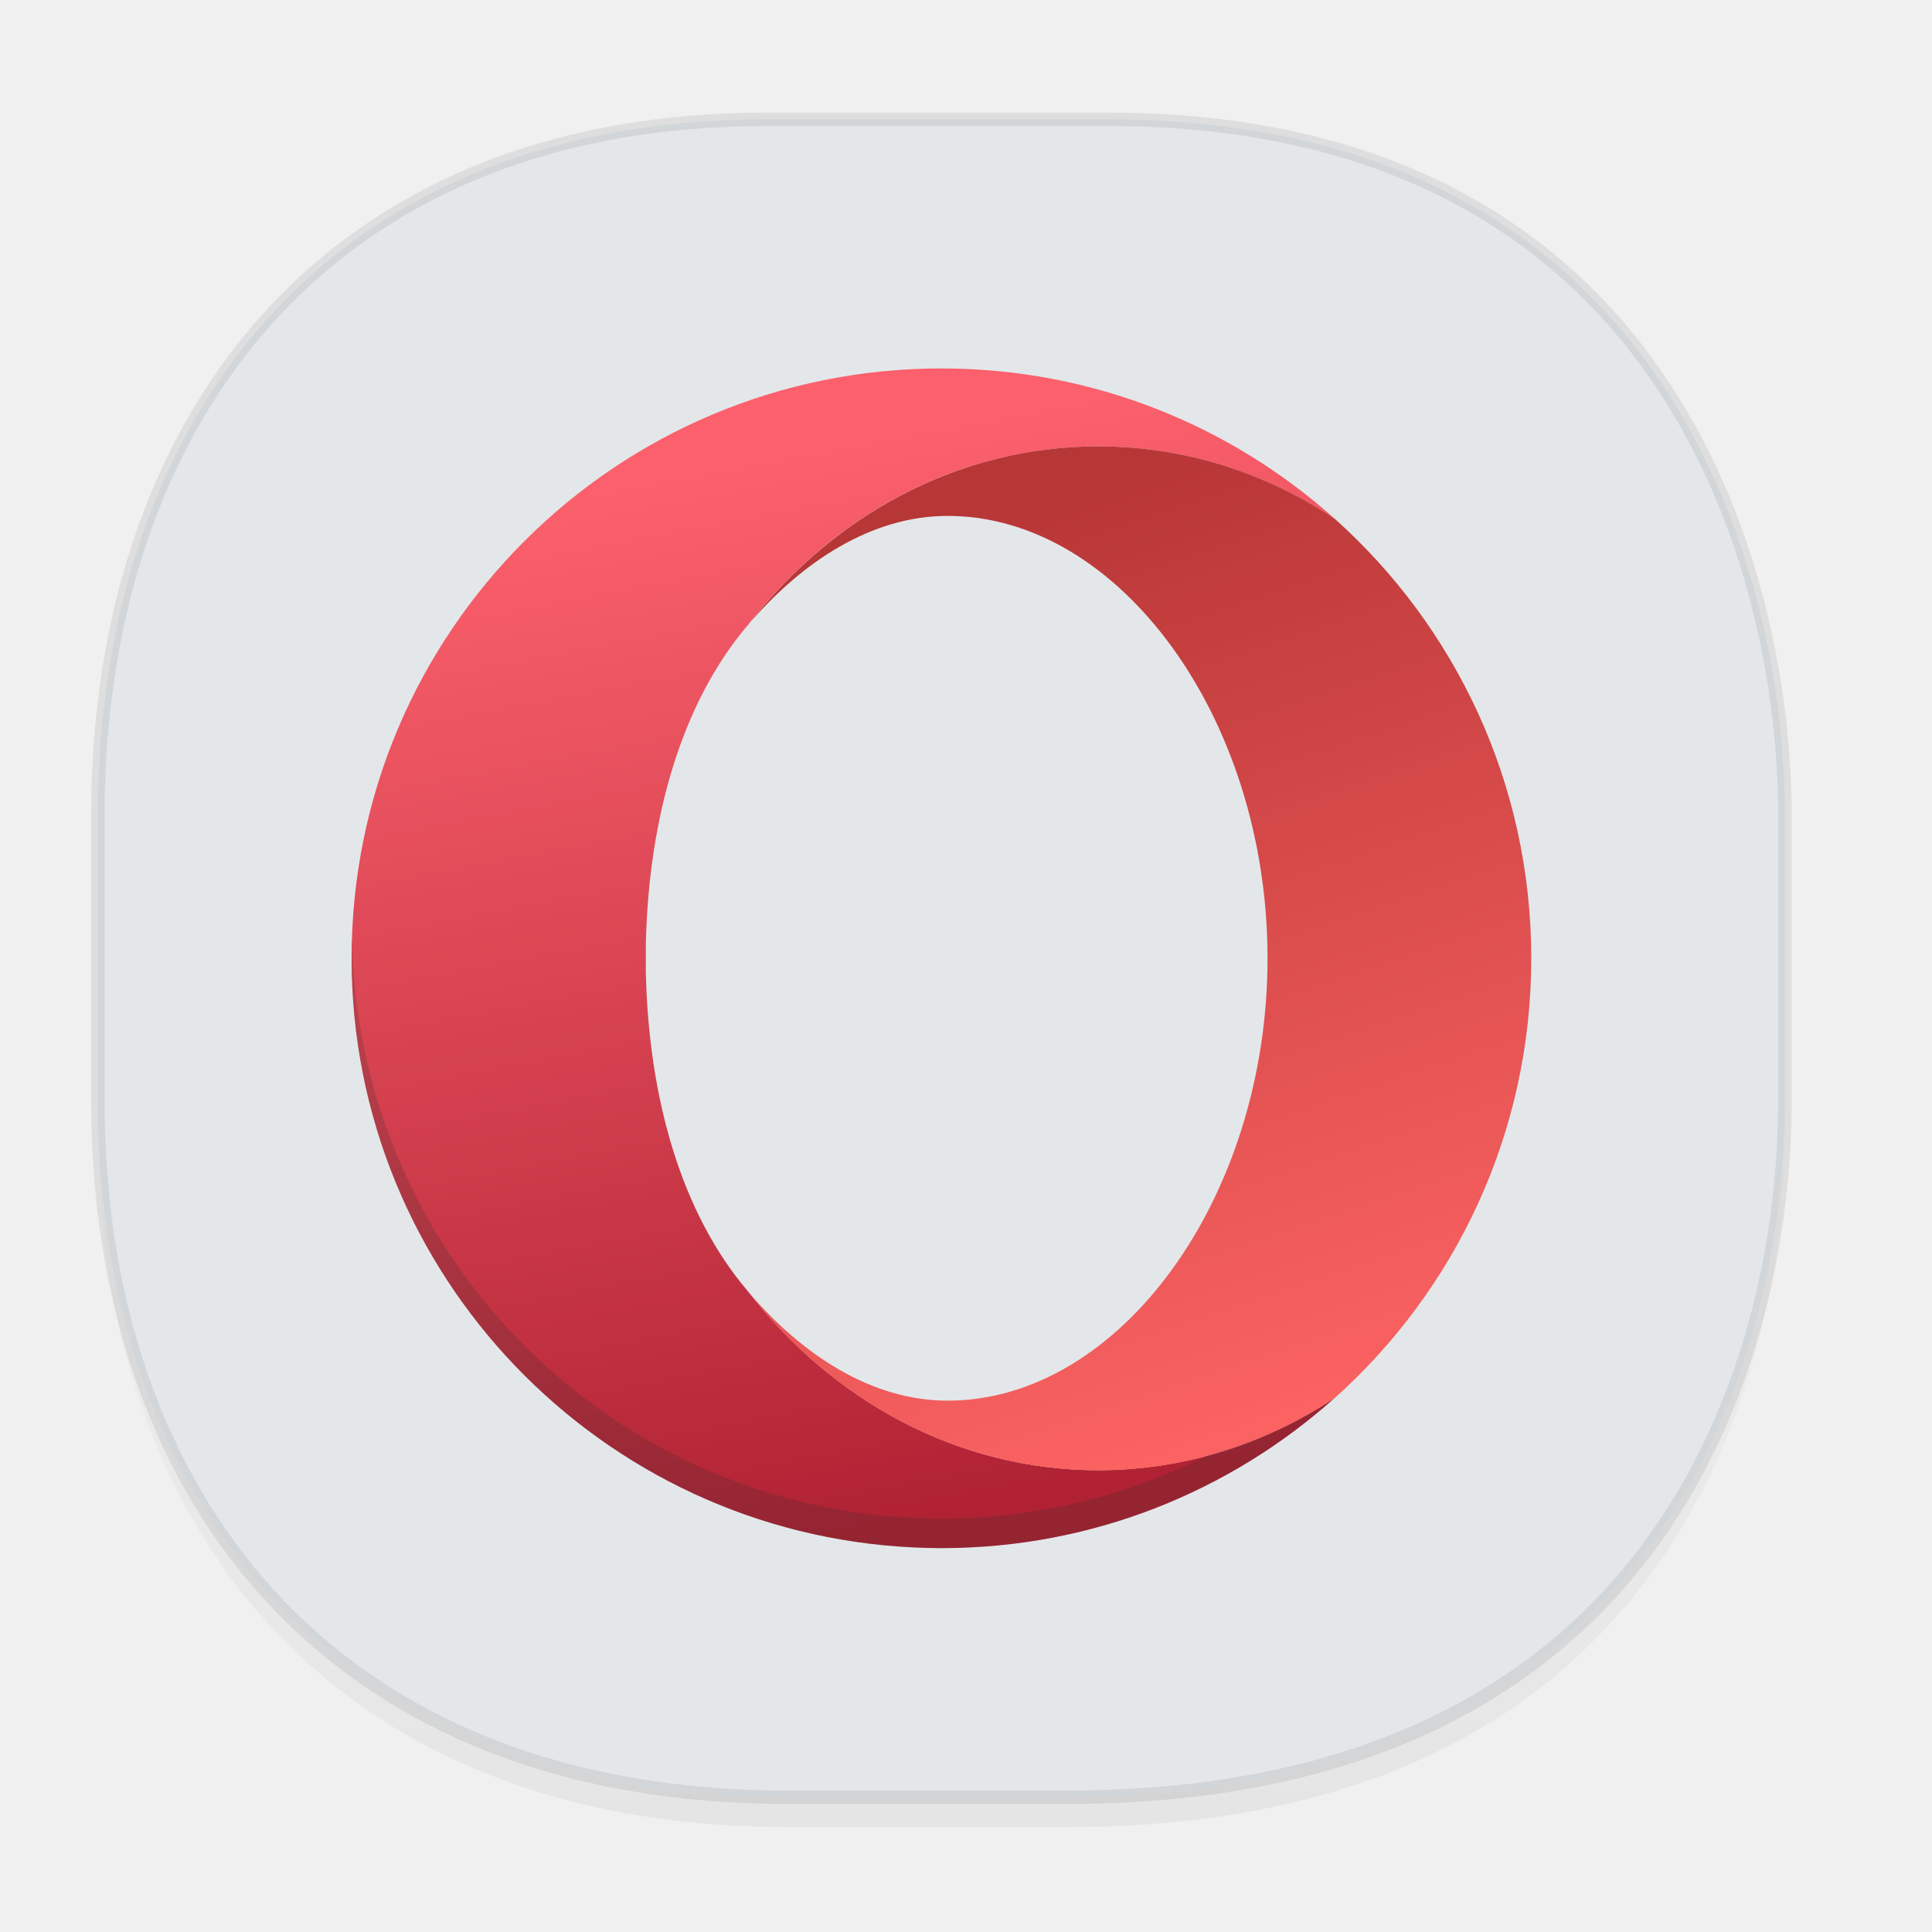
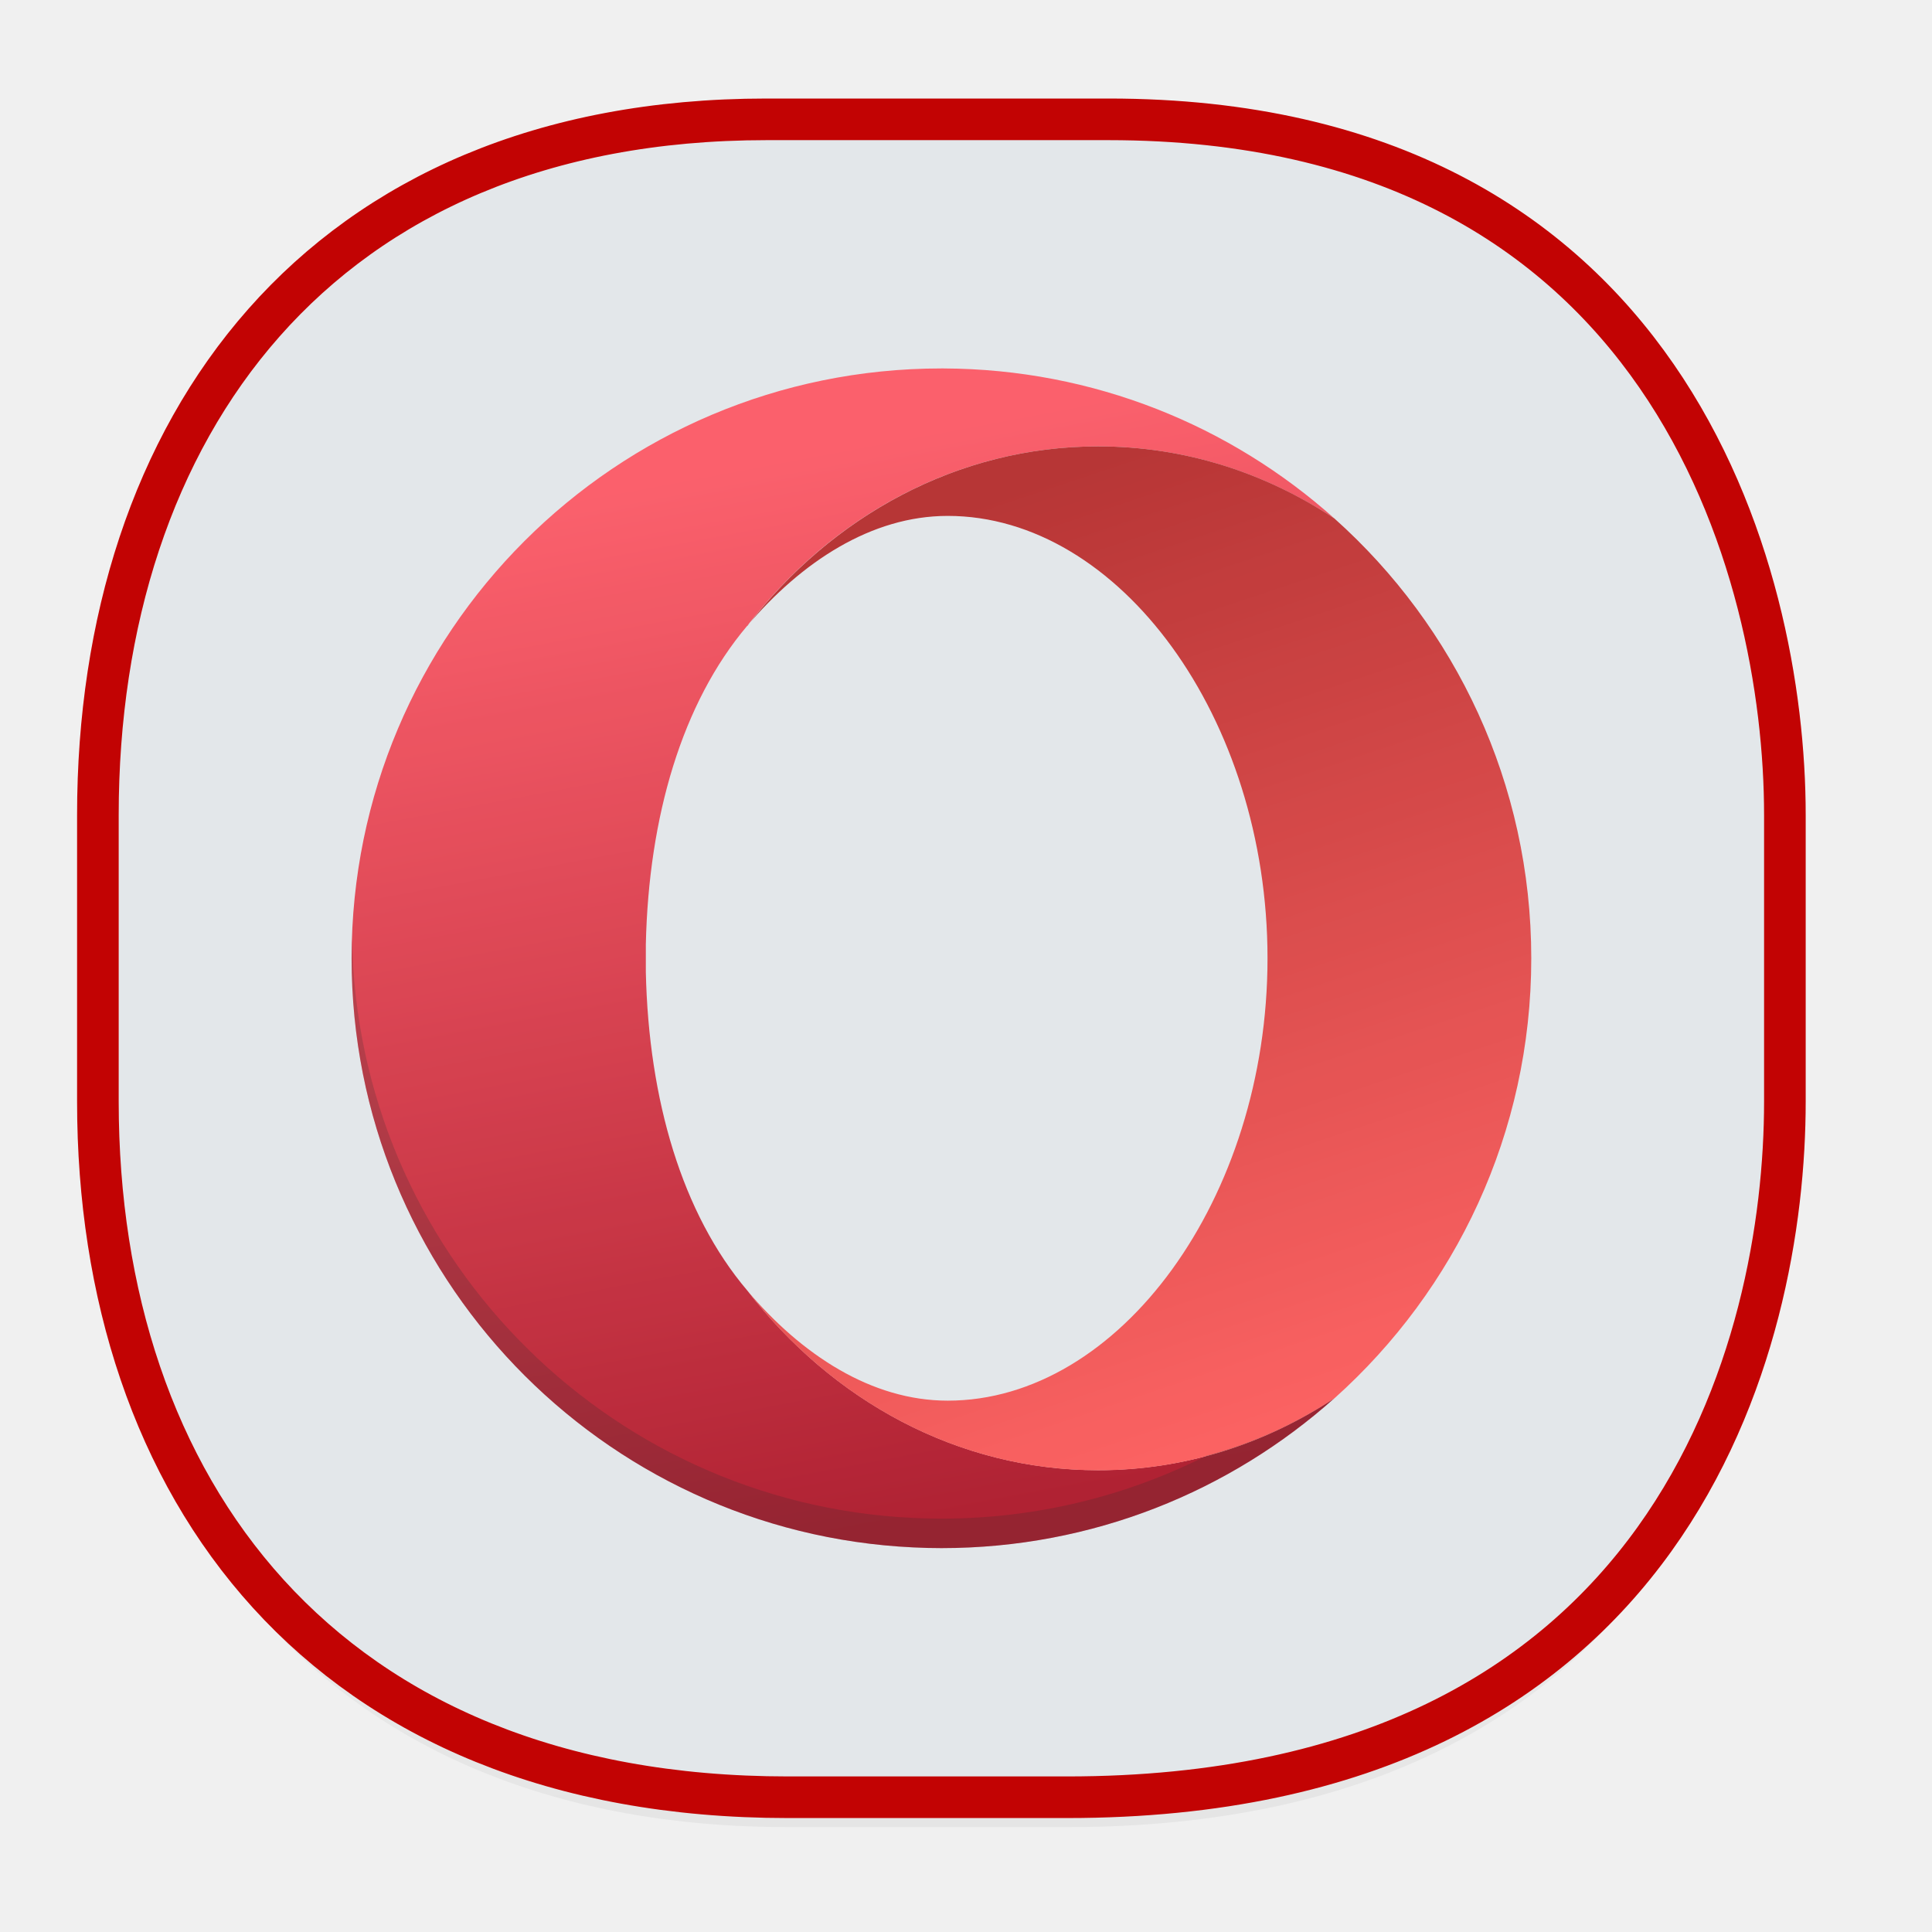
<svg xmlns="http://www.w3.org/2000/svg" xmlns:xlink="http://www.w3.org/1999/xlink" width="48" height="48" version="1.1" id="svg38">
  <defs id="defs22">
    <linearGradient id="linearGradient4488">
      <stop id="stop4490" style="stop-color:#000000;stop-opacity:0.047" offset="0" />
      <stop id="stop4492" style="stop-color:#000000;stop-opacity:0" offset="1" />
    </linearGradient>
    <linearGradient id="linearGradient4154">
      <stop offset="0" style="stop-color:#000000;stop-opacity:1" id="stop2" />
      <stop offset="1" style="stop-color:#000000;stop-opacity:0" id="stop4" />
    </linearGradient>
    <linearGradient id="linearGradient4192">
      <stop style="stop-color:#272b2d;stop-opacity:1" offset="0" id="stop7" />
      <stop style="stop-color:#33393e;stop-opacity:1" offset="1" id="stop9" />
    </linearGradient>
    <linearGradient id="linearGradient4140">
      <stop style="stop-color:#279646;stop-opacity:1" offset="0" id="stop12" />
      <stop style="stop-color:#76ff68;stop-opacity:1" offset="1" id="stop14" />
    </linearGradient>
    <linearGradient xlink:href="#linearGradient4140" id="linearGradient4146" x1="24.705" y1="43.939" x2="25.061" y2="4.405" gradientUnits="userSpaceOnUse" gradientTransform="translate(-51.05085)" />
    <linearGradient xlink:href="#linearGradient4192" id="linearGradient4166" x1="31" y1="34" x2="31" y2="24" gradientUnits="userSpaceOnUse" />
    <linearGradient xlink:href="#linearGradient4192" id="linearGradient4168" x1="18" y1="34" x2="18" y2="24" gradientUnits="userSpaceOnUse" />
    <linearGradient xlink:href="#linearGradient4154" id="linearGradient4182" x1="13" y1="24" x2="30" y2="41" gradientUnits="userSpaceOnUse" />
    <linearGradient xlink:href="#linearGradient4154" id="linearGradient4190" x1="29" y1="26" x2="36" y2="33" gradientUnits="userSpaceOnUse" />
    <style id="style4511">.cls-1{fill:#8e8e8e;}.cls-2{fill:none;stroke:#8e8e8e;stroke-linecap:square;stroke-miterlimit:10;}</style>
    <linearGradient gradientUnits="userSpaceOnUse" x2="13" y2="4" x1="43" y1="40" id="a">
      <stop id="stop2-36753" stop-color="#f27935" />
      <stop id="stop4-562" stop-color="#f2784b" offset="1" />
    </linearGradient>
    <linearGradient gradientUnits="userSpaceOnUse" x2="38" y2="41" x1="24.13" y1="27.13" id="b">
      <stop id="stop7-912" stop-color="#292c2f" />
      <stop id="stop9-70" stop-opacity="0" offset="1" />
    </linearGradient>
    <linearGradient id="a-36753" y1="527.8" y2="504.8" gradientUnits="userSpaceOnUse" x2="0" gradientTransform="translate(-384.57 504.56)">
      <stop stop-color="#ffffff" id="stop2-56" />
      <stop offset="1" stop-color="#ffffff" stop-opacity="0" id="stop4-29" />
    </linearGradient>
    <linearGradient id="b-1" y1="4" x1="8" y2="18" gradientUnits="userSpaceOnUse" x2="22" gradientTransform="translate(-3.050848,1008.631)">
      <stop stop-color="#292c2f" id="stop7-27" />
      <stop offset="1" stop-opacity="0" id="stop9-0" />
    </linearGradient>
    <linearGradient id="c" y1="520.8" y2="503.8" gradientUnits="userSpaceOnUse" x2="0" gradientTransform="translate(-384.57 504.56)">
      <stop stop-color="#197cf1" id="stop12-936" />
      <stop offset="1" stop-color="#20bcfa" id="stop14-06" />
    </linearGradient>
    <linearGradient id="d" y1="1050.34" y2="1038.36" gradientUnits="userSpaceOnUse" x2="0" gradientTransform="matrix(-2.83522 0 0 2.83875 47.655-1933.28)">
      <stop stop-color="#c61423" id="stop17" />
      <stop offset="1" stop-color="#dc2b41" id="stop19" />
    </linearGradient>
    <linearGradient id="e" y1="543.8" y2="503.8" gradientUnits="userSpaceOnUse" x2="0" gradientTransform="matrix(1.125 0 0 1-435.64 504.56)">
      <stop stop-color="#1d1e1e" id="stop22" />
      <stop offset="1" stop-color="#44484c" id="stop24" />
    </linearGradient>
    <linearGradient gradientTransform="translate(8,-1)" x2="28.614" gradientUnits="userSpaceOnUse" y2="24.614" x1="8" y1="4" id="b-3">
      <stop id="stop7-6" stop-color="#292c2f" />
      <stop id="stop9-7" stop-opacity="0" offset="1" />
    </linearGradient>
    <linearGradient id="d-5" y1="1050.34" y2="1038.36" gradientUnits="userSpaceOnUse" x2="0" gradientTransform="matrix(-2.83522,0,0,2.83875,-0.430476,-1931.599)">
      <stop stop-color="#c61423" id="stop17-3" />
      <stop offset="1" stop-color="#dc2b41" id="stop19-5" />
    </linearGradient>
    <linearGradient id="d-2" y1="1050.34" y2="1038.36" gradientUnits="userSpaceOnUse" x2="0" gradientTransform="matrix(-1.087984,0,0,1.089339,-14.25708,-100.3922)">
      <stop stop-color="#c61423" id="stop17-9" />
      <stop offset="1" stop-color="#dc2b41" id="stop19-1" />
    </linearGradient>
    <linearGradient id="c-29" y1="523.8" x1="403.57" y2="536.8" x2="416.57" gradientUnits="userSpaceOnUse" gradientTransform="translate(-335.6547,-499.8)">
      <stop stop-color="#292c2f" id="stop2-1" />
      <stop offset="1" stop-opacity="0" id="stop4-2" />
    </linearGradient>
    <linearGradient xlink:href="#b-2" id="linearGradient4189" x1="14.369" y1="22.522" x2="26.522" y2="22.522" gradientUnits="userSpaceOnUse" />
    <linearGradient x1="428.816" gradientTransform="translate(-384.57,-499.8)" gradientUnits="userSpaceOnUse" x2="388.865" y2="499.679" y1="547.634" id="a-8">
      <stop stop-color="#2a2c2f" id="stop8" />
      <stop stop-color="#536161" offset="1" id="stop10" />
    </linearGradient>
    <linearGradient x1="36" gradientUnits="userSpaceOnUse" x2="14" y2="12" y1="44" id="b-2">
      <stop style="stop-color:#bfc9c9;stop-opacity:1" stop-color="#536161" id="stop13" />
      <stop style="stop-color:#fbfbfb;stop-opacity:1" stop-color="#f4f5f5" offset="1" id="stop15" />
    </linearGradient>
    <linearGradient xlink:href="#a-8" id="linearGradient4424" x1="25" y1="44" x2="25" y2="4" gradientUnits="userSpaceOnUse" gradientTransform="translate(48.91525)" />
    <linearGradient xlink:href="#b-2" id="linearGradient4428" gradientUnits="userSpaceOnUse" x1="31.586" y1="36.345" x2="1.203" y2="6.723" />
    <style id="style4511-26">.cls-1{fill:#8e8e8e;}.cls-2{fill:none;stroke:#8e8e8e;stroke-linecap:square;stroke-miterlimit:10;}</style>
    <linearGradient id="linearGradient3235">
      <stop id="stop3237" offset="0" style="stop-color:#fce94f;stop-opacity:1" />
      <stop style="stop-color:#fce94f;stop-opacity:1" offset="0.5" id="stop3239" />
      <stop id="stop3241" offset="0.75" style="stop-color:#edd400;stop-opacity:1" />
      <stop id="stop3243" offset="1" style="stop-color:#c4a000;stop-opacity:1" />
    </linearGradient>
    <linearGradient id="linearGradient19744">
      <stop id="stop19746" offset="0" style="stop-color:#ffffff;stop-opacity:1;" />
      <stop style="stop-color:#edd400;stop-opacity:1" offset="0.749" id="stop19748" />
      <stop id="stop19750" offset="1" style="stop-color:#ffffff;stop-opacity:1;" />
    </linearGradient>
    <linearGradient id="linearGradient14664">
      <stop style="stop-color:#ffffff;stop-opacity:1;" offset="0" id="stop14666" />
      <stop style="stop-color:#eeeeec;stop-opacity:1" offset="1" id="stop14668" />
    </linearGradient>
    <linearGradient id="linearGradient12294">
      <stop id="stop12296" offset="0" style="stop-color:#fef8c4;stop-opacity:1" />
      <stop id="stop12298" offset="1" style="stop-color:#edd400;stop-opacity:1" />
    </linearGradient>
    <linearGradient id="linearGradient8285">
      <stop style="stop-color:#ff6c6c;stop-opacity:1;" offset="0" id="stop8287" />
      <stop style="stop-color:#cc0000;stop-opacity:1;" offset="1" id="stop8289" />
    </linearGradient>
    <linearGradient id="linearGradient3570">
      <stop style="stop-color:#ffffff;stop-opacity:1;" offset="0" id="stop3572" />
      <stop style="stop-color:#fce94f;stop-opacity:1;" offset="1" id="stop3574" />
    </linearGradient>
    <linearGradient id="linearGradient2188">
      <stop style="stop-color:#c4a000;stop-opacity:1" offset="0" id="stop2190" />
      <stop id="stop3626" offset="0.206" style="stop-color:#edd400;stop-opacity:1" />
      <stop id="stop2848" offset="0.5" style="stop-color:#fce94f;stop-opacity:1" />
      <stop style="stop-color:#edd400;stop-opacity:1" offset="0.75" id="stop2850" />
      <stop style="stop-color:#c4a000;stop-opacity:1" offset="1" id="stop2192" />
    </linearGradient>
    <linearGradient x2="11.786" gradientUnits="userSpaceOnUse" y2="11.998" x1="34.5" y1="32.998" id="a-70">
      <stop id="stop2-3675" stop-color="#dd1627" />
      <stop id="stop4-35" stop-color="#df3e52" offset="1" />
    </linearGradient>
    <linearGradient gradientTransform="translate(-52)" gradientUnits="userSpaceOnUse" x2="73.03" y2="35.663" x1="46.23" y1="10.38" id="b-367">
      <stop id="stop7-5" stop-opacity=".731" stop-color="#f8bac0" />
      <stop id="stop9-3" stop-opacity="0" stop-color="#f8bac0" offset="1" />
    </linearGradient>
    <path d="m.735 43.06l23.265-42.35 23.09 42.31c0 0-2.212-.155-5.272-.291-2.851-.127-1.794.114-8.278-1.089-4.911-.91-8.522-2.865-15.253-2.727-7.453.153-17.549 4.149-17.549 4.149" id="c-62" />
    <linearGradient id="a-367535" y1="543.8" y2="503.8" x2="0" gradientUnits="userSpaceOnUse" gradientTransform="matrix(1.125 0 0 1-51.07 0)">
      <stop stop-color="#2a2c2f" id="stop2-62" />
      <stop offset="1" stop-color="#424649" id="stop4-91" />
    </linearGradient>
    <linearGradient id="b-27" y1="540.92" y2="522.55" x2="0" gradientUnits="userSpaceOnUse" gradientTransform="matrix(1 0 0 1.14286 0-77.4)">
      <stop stop-color="#197cf1" id="stop7-0" />
      <stop offset="1" stop-color="#05a0eb" id="stop9-93" />
    </linearGradient>
    <linearGradient id="c-6" y1="542.8" y2="533.8" gradientUnits="userSpaceOnUse" x2="0" gradientTransform="translate(0-28)">
      <stop stop-color="#bcb4a1" id="stop12-93" />
      <stop offset="1" stop-color="#c5bfad" id="stop14-6" />
    </linearGradient>
    <linearGradient id="d-06" y1="540.8" y2="531.8" gradientUnits="userSpaceOnUse" x2="0">
      <stop stop-color="#1e1f21" id="stop17-2" />
      <stop offset="1" stop-color="#242628" id="stop19-61" />
    </linearGradient>
    <linearGradient xlink:href="#d-06" id="e-8" y1="528.8" y2="519.8" gradientUnits="userSpaceOnUse" x2="0" />
    <linearGradient id="f" y1="20" x1="32" y2="30" x2="42" gradientUnits="userSpaceOnUse">
      <stop stop-color="#383e51" id="stop23" />
      <stop offset="1" stop-color="#655c6f" stop-opacity="0" id="stop25" />
    </linearGradient>
    <linearGradient xlink:href="#f" id="g" y1="531.8" x1="404.57" y2="543.8" x2="416.57" gradientUnits="userSpaceOnUse" gradientTransform="translate(-384.57-499.8)" />
    <linearGradient xlink:href="#f" id="h" y1="531.8" x1="404.57" y2="543.8" gradientUnits="userSpaceOnUse" x2="416.57" gradientTransform="translate(0-12)" />
    <linearGradient xlink:href="#f" id="i" y1="531.8" x1="404.57" y2="543.8" gradientUnits="userSpaceOnUse" x2="416.57" gradientTransform="translate(-12-12)" />
    <linearGradient xlink:href="#f" id="j" y1="531.8" x1="404.57" y2="543.8" gradientUnits="userSpaceOnUse" x2="416.57" gradientTransform="translate(-12)" />
    <style id="style4511-9">.cls-1{fill:#8e8e8e;}.cls-2{fill:none;stroke:#8e8e8e;stroke-linecap:square;stroke-miterlimit:10;}</style>
    <path d="m.735 43.06l23.265-42.35 23.09 42.31c0 0-2.212-.155-5.272-.291-2.851-.127-1.794.114-8.278-1.089-4.911-.91-8.522-2.865-15.253-2.727-7.453.153-17.549 4.149-17.549 4.149" id="c-09" />
    <linearGradient id="linearGradient4222">
      <stop offset="0" style="stop-color:#0166d0;stop-opacity:1" id="stop2-35" />
      <stop offset="1" style="stop-color:#51a6ff;stop-opacity:1" id="stop4-62" />
    </linearGradient>
    <linearGradient id="linearGradient4198">
      <stop style="stop-color:#208dff;stop-opacity:1" offset="0" id="stop7-9" />
      <stop style="stop-color:#51a6ff;stop-opacity:1" offset="1" id="stop9-1" />
    </linearGradient>
    <linearGradient xlink:href="#linearGradient4222" id="linearGradient4204" x1="402.571" y1="543.798" x2="402.571" y2="519.798" gradientUnits="userSpaceOnUse" gradientTransform="matrix(0.7813559,0,0,0.7813559,-346.9312,-382.9337)" />
    <linearGradient xlink:href="#linearGradient4198" id="linearGradient4212" x1="414.571" y1="543.798" x2="414.571" y2="519.798" gradientUnits="userSpaceOnUse" gradientTransform="matrix(0.7813559,0,0,0.7813559,-346.9312,-382.9337)" />
    <linearGradient xlink:href="#linearGradient4198" id="linearGradient4220" x1="24" y1="35" x2="24" y2="4" gradientUnits="userSpaceOnUse" gradientTransform="matrix(1,0,0,0.9992445,384.5714,499.8244)" />
    <linearGradient xlink:href="#linearGradient4227" id="linearGradient4244" x1="12" y1="21" x2="29" y2="38" gradientUnits="userSpaceOnUse" />
    <linearGradient id="linearGradient4227">
      <stop offset="0" style="stop-color:#292c2f;stop-opacity:1" id="stop16" />
      <stop offset="1" style="stop-color:#000000;stop-opacity:0;" id="stop18" />
    </linearGradient>
    <linearGradient id="linearGradient4454">
      <stop id="stop7-36" offset="0" style="stop-color:#d21e1e;stop-opacity:1" />
      <stop id="stop9-75" offset="1" style="stop-color:#e05e4c;stop-opacity:1" />
    </linearGradient>
    <linearGradient gradientTransform="translate(-384.57,-499.8)" gradientUnits="userSpaceOnUse" y2="525.725" x2="391.89" y1="544.092" x1="403.421" id="linearGradient4213" xlink:href="#linearGradient4454" />
    <linearGradient id="linearGradient4472">
      <stop id="stop13-1" offset="0" style="stop-color:#ffa92d;stop-opacity:1" />
      <stop id="stop15-2" offset="1" style="stop-color:#ffc169;stop-opacity:1" />
    </linearGradient>
    <linearGradient gradientTransform="translate(-384.57,-499.8)" gradientUnits="userSpaceOnUse" y2="505.319" x2="391.154" y1="523.203" x1="401.296" id="linearGradient4235" xlink:href="#linearGradient4472" />
    <linearGradient id="linearGradient4422-8">
      <stop id="stop19-3" offset="0" style="stop-color:#377d50;stop-opacity:1" />
      <stop id="stop21" offset="1" style="stop-color:#54d883;stop-opacity:1" />
    </linearGradient>
    <linearGradient gradientTransform="translate(-384.57,-499.8)" gradientUnits="userSpaceOnUse" y2="503.798" x2="413.779" y1="523.798" x1="424.602" id="linearGradient4257" xlink:href="#linearGradient4422-8" />
    <linearGradient id="linearGradient4438">
      <stop id="stop25-6" offset="0" style="stop-color:#375a7d;stop-opacity:1" />
      <stop id="stop27" offset="1" style="stop-color:#54a3d8;stop-opacity:1" />
    </linearGradient>
    <linearGradient gradientTransform="translate(-384.57,-499.8)" gradientUnits="userSpaceOnUse" y2="525.748" x2="412.118" y1="543.488" x1="420.884" id="linearGradient4279" xlink:href="#linearGradient4438" />
    <linearGradient gradientTransform="translate(0.00142264,-0.00198746)" gradientUnits="userSpaceOnUse" y2="44" x2="44" y1="4" x1="4" id="linearGradient4220-3" xlink:href="#linearGradient4154" />
    <linearGradient id="a-2" y1="4" x1="24" y2="44" x2="4" gradientUnits="userSpaceOnUse">
      <stop stop-color="#197cf1" id="stop2-367" />
      <stop offset="1" stop-color="#20bcfa" id="stop4-5" />
    </linearGradient>
    <linearGradient id="b-7" y1="44" x1="44" y2="4" x2="24" gradientUnits="userSpaceOnUse">
      <stop stop-color="#c61423" id="stop7-3" />
      <stop offset="1" stop-color="#dc2b41" id="stop9-56" />
    </linearGradient>
    <linearGradient id="c-0" x1="44" x2="4" gradientUnits="userSpaceOnUse">
      <stop stop-color="#42a603" id="stop12-06" />
      <stop offset="1" stop-color="#78da06" id="stop14-26" />
    </linearGradient>
    <linearGradient id="d-1" y1="522.8" y2="538.8" x1="400.57" gradientUnits="userSpaceOnUse" x2="416.57">
      <stop stop-color="#292c2f" id="stop17-8" />
      <stop offset="1" stop-opacity="0" id="stop19-29" />
    </linearGradient>
    <linearGradient gradientTransform="matrix(.70711.70711-.70711.70711 105.4-635.69)" x2="378.58" gradientUnits="userSpaceOnUse" y2="523.86" x1="430.51" y1="522.99" id="b-3-7">
      <stop id="stop7-67" stop-color="#fcfcfc" />
      <stop id="stop9-53" stop-color="#e9eaeb" offset="1" />
    </linearGradient>
    <linearGradient gradientTransform="translate(45.719-.92)" x2="3.614" gradientUnits="userSpaceOnUse" y2="49.804" x1="-28.649" y1="19.869" id="c-5">
      <stop id="stop12-6" />
      <stop id="stop14-2" stop-opacity="0" offset="1" />
    </linearGradient>
    <linearGradient gradientTransform="matrix(.70711.70711-.70711.70711 105.48-635.28)" x2="402.03" gradientUnits="userSpaceOnUse" y2="523.7" x1="388.34" y1="522.18" id="d-9">
      <stop id="stop17-1" stop-color="#ffffff" />
      <stop id="stop19-2" stop-color="#eff0f1" offset="1" />
    </linearGradient>
    <linearGradient gradientTransform="matrix(.70711.70711-.70711.70711 105.48-635.28)" x2="425.86" gradientUnits="userSpaceOnUse" y2="527.34" x1="422.48" y1="527.21" id="e-792">
      <stop id="stop22-9" stop-color="#f9f9f9" />
      <stop id="stop24-20" stop-color="#f6f6f6" offset="1" />
    </linearGradient>
    <linearGradient gradientUnits="userSpaceOnUse" x2="23.912" y2="24.326" x1="9.642" y1="8.627" id="f-02">
      <stop id="stop27-1" stop-color="#491309" />
      <stop id="stop29" stop-color="#b6642d" offset="1" />
    </linearGradient>
    <linearGradient gradientUnits="userSpaceOnUse" x2="33.609" y2="34.953" x1="32.641" y1="33.922" id="h-3">
      <stop id="stop37" stop-color="#cfcfcf" />
      <stop id="stop39" stop-opacity="0" stop-color="#ededed" offset="1" />
    </linearGradient>
    <linearGradient gradientTransform="matrix(.70711.70711-.70711.70711 105.48-635.28)" x2="409.82" gradientUnits="userSpaceOnUse" y2="523.27" x1="385.61" y1="522.24" id="o">
      <stop id="stop62" stop-color="#ffffff" />
      <stop id="stop64" stop-color="#dfe1e3" offset="1" />
    </linearGradient>
    <path d="M25 15A9 9 0 1 1 7 15 9 9 0 1 1 25 15" color="#000000" id="p" />
    <linearGradient xlink:href="#linearGradient4299" id="linearGradient4415" x1="408.571" y1="543.773" x2="408.632" y2="503.67" gradientUnits="userSpaceOnUse" />
    <linearGradient id="linearGradient4227-5">
      <stop offset="0" style="stop-color:#2e3436;stop-opacity:1" id="stop8-7" />
      <stop offset="1" style="stop-color:#555753;stop-opacity:1" id="stop10-0" />
    </linearGradient>
    <linearGradient xlink:href="#linearGradient4227-5" id="linearGradient4437" x1="408.571" y1="535.199" x2="408.571" y2="512.397" gradientUnits="userSpaceOnUse" gradientTransform="matrix(0.9648179,0,0,0.9648179,14.37438,18.4283)" />
    <linearGradient id="linearGradient4299">
      <stop offset="0" style="stop-color:#1064d3;stop-opacity:1" id="stop14-3" />
      <stop offset="1" style="stop-color:#14c6fd;stop-opacity:1" id="stop16-6" />
    </linearGradient>
    <linearGradient xlink:href="#linearGradient4154" id="linearGradient4392" x1="9.077" y1="9.083" x2="42.946" y2="42.953" gradientUnits="userSpaceOnUse" />
    <linearGradient id="linearGradient4258">
      <stop id="stop2-36" offset="0" style="stop-color:#000019;stop-opacity:1" />
      <stop id="stop4-7" offset="1" style="stop-color:#000019;stop-opacity:0.291" />
    </linearGradient>
    <linearGradient id="linearGradient4223">
      <stop id="stop7-6-2" offset="0" style="stop-color:#c6cdd1;stop-opacity:1" />
      <stop id="stop9-7-3" offset="1" style="stop-color:#e0e5e7;stop-opacity:1" />
    </linearGradient>
    <linearGradient id="linearGradient4217">
      <stop id="stop12-5" style="stop-color:#1f93b9;stop-opacity:1" offset="0" />
      <stop id="stop14-5" style="stop-color:#1a5c9b;stop-opacity:1" offset="1" />
    </linearGradient>
    <linearGradient id="linearGradient4191">
      <stop id="stop17-3-7" offset="0" style="stop-color:#dc2b41;stop-opacity:1" />
      <stop id="stop19-5-5" offset="1" style="stop-color:#c61423;stop-opacity:1" />
    </linearGradient>
    <linearGradient gradientTransform="translate(-50.19933,-1.150547)" gradientUnits="userSpaceOnUse" y2="29" x2="24" y1="7" x1="24" id="linearGradient4197" xlink:href="#linearGradient4217" />
    <linearGradient gradientTransform="translate(-50.19933,0.8494534)" gradientUnits="userSpaceOnUse" y2="41" x2="24" y1="30" x1="24" id="linearGradient4207" xlink:href="#linearGradient4191" />
    <linearGradient gradientTransform="translate(-51.19933,0.8494534)" gradientUnits="userSpaceOnUse" y2="41" x2="11" y1="30" x1="11" id="linearGradient4215" xlink:href="#linearGradient4191" />
    <linearGradient gradientTransform="translate(-51.19933,-1.150547)" gradientUnits="userSpaceOnUse" y2="4" x2="29" y1="44" x1="29" id="linearGradient4229" xlink:href="#linearGradient4223" />
    <radialGradient gradientTransform="translate(-51.19933,-1.150547)" gradientUnits="userSpaceOnUse" r="19" fy="24" fx="24" cy="24" cx="24" id="radialGradient4264" xlink:href="#linearGradient4258" />
    <path id="c-2" d="m.735 43.06l23.265-42.35 23.09 42.31c0 0-2.212-.155-5.272-.291-2.851-.127-1.794.114-8.278-1.089-4.911-.91-8.522-2.865-15.253-2.727-7.453.153-17.549 4.149-17.549 4.149" />
    <linearGradient id="linearGradient4214">
      <stop offset="0" style="stop-color:#2f74c8;stop-opacity:1" id="stop41" />
      <stop offset="1" style="stop-color:#4699d7;stop-opacity:1" id="stop43" />
    </linearGradient>
    <linearGradient id="linearGradient4410">
      <stop style="stop-color:#383e51;stop-opacity:1" offset="0" id="stop48" />
      <stop style="stop-color:#655c6f;stop-opacity:0" offset="1" id="stop50" />
    </linearGradient>
    <linearGradient gradientTransform="matrix(0.974359,0,0,0.9621795,-40.3793,-0.5771)" gradientUnits="userSpaceOnUse" y2="4" x2="23.649" y1="43.494" x1="23.649" id="linearGradient10438-5" xlink:href="#linearGradient4214" />
    <linearGradient id="linearGradient10454-6">
      <stop id="stop4727" offset="0" style="stop-color:#f38230;stop-opacity:1" />
      <stop id="stop4729" offset="1" style="stop-color:#fec335;stop-opacity:1" />
    </linearGradient>
    <linearGradient gradientTransform="translate(-41.33689,-1.72838)" gradientUnits="userSpaceOnUse" y2="4" x2="24" y1="44" x1="24" id="linearGradient4286-2" xlink:href="#linearGradient10454-6" />
    <linearGradient gradientUnits="userSpaceOnUse" y2="546.798" x2="419.571" y1="528.798" x1="401.571" id="linearGradient4243-0" xlink:href="#linearGradient4410" gradientTransform="translate(-425.9083,-501.5264)" />
    <linearGradient y2="546.798" x2="419.571" y1="528.798" x1="401.571" gradientTransform="translate(-431.4083,-516.8264)" gradientUnits="userSpaceOnUse" id="linearGradient4355-6" xlink:href="#linearGradient4410" />
    <linearGradient xlink:href="#linearGradient4300-8-4" id="linearGradient4309" x1="31" y1="44" x2="9.638" y2="7" gradientUnits="userSpaceOnUse" gradientTransform="matrix(0.7530483,0,0,0.7530483,-49.25148,5.099812)" />
    <linearGradient id="linearGradient4903">
      <stop offset="0" style="stop-color:#eef1f2;stop-opacity:1" id="stop3" />
      <stop offset="1" style="stop-color:#f9fafb;stop-opacity:1" id="stop5" />
    </linearGradient>
    <linearGradient id="linearGradient4303">
      <stop style="stop-color:#197cf1;stop-opacity:1" offset="0" id="stop8-3" />
      <stop style="stop-color:#21c9fb;stop-opacity:1" offset="1" id="stop10-6" />
    </linearGradient>
    <linearGradient xlink:href="#linearGradient4303" id="linearGradient4498" x1="414.635" y1="531.769" x2="409.79" y2="523.379" gradientUnits="userSpaceOnUse" gradientTransform="matrix(0.7530483,0,0,0.7530483,-281.014,-371.2722)" />
    <linearGradient xlink:href="#linearGradient4903" id="linearGradient4506" x1="413.504" y1="537.256" x2="405.396" y2="519.755" gradientUnits="userSpaceOnUse" gradientTransform="matrix(0.7530483,0,0,0.7530483,-338.8523,-371.2722)" />
    <linearGradient xlink:href="#linearGradient4227" id="linearGradient4518" x1="423.571" y1="527.798" x2="423.571" y2="544.668" gradientUnits="userSpaceOnUse" gradientTransform="matrix(0.5324855,-0.5324855,0.5324855,0.5324855,-522.904,-29.33845)" />
    <linearGradient id="linearGradient4300-8-4">
      <stop style="stop-color:#f27935;stop-opacity:1" offset="0" id="stop21-3" />
      <stop style="stop-color:#f2784b;stop-opacity:1" offset="1" id="stop23-7" />
    </linearGradient>
    <linearGradient gradientTransform="matrix(0.3242038,0,0,0.3242038,387.5845,502.8567)" xlink:href="#linearGradient3347" id="linearGradient3359" x1="-23.688" y1="-24.028" x2="146.725" y2="140.728" gradientUnits="userSpaceOnUse" />
    <linearGradient id="linearGradient3347">
      <stop style="stop-color:#006680;stop-opacity:1;" offset="0" id="stop3-3" />
      <stop offset=".252" style="stop-color:#80b3ff;stop-opacity:1" id="stop5-6" />
      <stop style="stop-color:#0066ff;stop-opacity:1" offset=".459" id="stop7-7" />
      <stop offset=".899" style="stop-color:#002255;stop-opacity:1" id="stop9-5" />
      <stop style="stop-color:#006680;stop-opacity:0;" offset="1" id="stop11" />
    </linearGradient>
    <linearGradient gradientTransform="matrix(0.3242038,0,0,0.3242038,387.5845,502.8567)" xlink:href="#linearGradient3360" id="linearGradient3366" x1="-1.414" y1="88.048" x2="154.149" y2="89.816" gradientUnits="userSpaceOnUse" />
    <linearGradient id="linearGradient3360">
      <stop style="stop-color:#ffcc00;stop-opacity:1;" offset="0" id="stop15-35" />
      <stop offset=".245" style="stop-color:#ffff00;stop-opacity:1" id="stop17-6" />
      <stop offset=".586" style="stop-color:#ff0000;stop-opacity:1" id="stop19-291" />
      <stop style="stop-color:#ffcc00;stop-opacity:0;" offset="1" id="stop21-2" />
    </linearGradient>
    <linearGradient gradientUnits="userSpaceOnUse" x2="44" y2="24" x1="26.425" y1="37.11" id="a-7">
      <stop id="stop2-0" stop-color="#2980b9" />
      <stop id="stop4-9" stop-color="#1d99f3" offset="1" />
    </linearGradient>
    <linearGradient gradientUnits="userSpaceOnUse" x2="24.539" y2="10.624" x1="25.869" y1="39.24" id="b-36" xlink:href="#a-7" />
    <linearGradient gradientUnits="userSpaceOnUse" x2="37.922" y2="39.34" x1="8.84" y1="9.386" id="c-06">
      <stop id="stop8-2" stop-color="#faf8f8" />
      <stop id="stop10-61" stop-color="#bfd2d2" offset="1" />
    </linearGradient>
    <linearGradient gradientUnits="userSpaceOnUse" x2="24.839" y2="17.991" x1="27.04" y1="16.621" id="d-8">
      <stop id="stop13-7" stop-color="#fcfcfc" />
      <stop id="stop15-3" stop-color="#c7c7c7" offset="1" />
    </linearGradient>
    <linearGradient gradientUnits="userSpaceOnUse" x2="35.973" y2="31" x1="31.537" y1="27.6" id="e-9">
      <stop id="stop18-2" />
      <stop id="stop20" stop-opacity="0" offset="1" />
    </linearGradient>
    <linearGradient gradientTransform="translate(-10 5)" gradientUnits="userSpaceOnUse" x2="37" y2="30" x1="26" y1="19" id="f-0" xlink:href="#e-9" />
    <linearGradient gradientUnits="userSpaceOnUse" x2="19.574" y2="22.495" x1="3.783" y1="23.644" id="g-5">
      <stop id="stop24-2" stop-color="#2980b9" />
      <stop id="stop26" stop-color="#34495e" offset="1" />
    </linearGradient>
    <style id="style4552">.cls-1{fill:#8e8e8e;}.cls-2{fill:none;stroke:#8e8e8e;stroke-linecap:square;stroke-miterlimit:10;}</style>
    <linearGradient gradientTransform="matrix(0.6565635,0,0,0.6565635,61.5459,14.22887)" gradientUnits="userSpaceOnUse" x2="24.839" y2="17.991" x1="27.04" y1="16.621" id="d-6">
      <stop id="stop4583-7" stop-color="#fcfcfc" />
      <stop id="stop4585-5" stop-color="#c7c7c7" offset="1" />
    </linearGradient>
    <linearGradient gradientTransform="matrix(0.6565635,0,0,0.6565635,61.5459,14.22887)" gradientUnits="userSpaceOnUse" x2="24.539" y2="10.624" x1="25.869" y1="39.24" id="b-3-3" xlink:href="#a-7" />
    <linearGradient id="a-3" y1="543.8" y2="512.8" x2="0" gradientUnits="userSpaceOnUse">
      <stop stop-color="#cea476" id="stop2-6" />
      <stop offset="1" stop-color="#dab58b" id="stop4-75" />
    </linearGradient>
    <linearGradient id="b-35" y1="512.8" y2="503.8" x2="0" gradientUnits="userSpaceOnUse">
      <stop stop-color="#ebc69a" id="stop7-62" />
      <stop offset="1" stop-color="#f4e0c8" stop-opacity="0" id="stop9-9" />
    </linearGradient>
    <linearGradient xlink:href="#b-35" id="c-1" y1="512.8" y2="503.8" gradientUnits="userSpaceOnUse" x2="0" gradientTransform="translate(0-1025.6)" />
    <linearGradient xlink:href="#a-3" id="d-2-9" y1="512.8" y2="503.8" x2="0" gradientUnits="userSpaceOnUse" />
    <linearGradient id="e-7" y1="516.8" x1="399.57" y2="534.8" x2="417.57" gradientUnits="userSpaceOnUse">
      <stop stop-color="#292c2f" id="stop14-0" />
      <stop offset="1" stop-opacity="0" id="stop16-9" />
    </linearGradient>
    <linearGradient id="a-36" y1="543.8" y2="503.8" x2="0" gradientUnits="userSpaceOnUse">
      <stop stop-color="#2a2c2f" id="stop2-7" />
      <stop offset="1" stop-color="#424649" id="stop4-53" />
    </linearGradient>
    <linearGradient id="b-5" y1="532.8" y2="506.8" x2="0" gradientUnits="userSpaceOnUse">
      <stop stop-color="#989a9b" id="stop7-629" />
      <stop offset="1" stop-color="#f6f6f7" id="stop9-12" />
    </linearGradient>
    <linearGradient id="c-7" y1="522.8" x1="403.57" y2="534.8" x2="413.26" gradientUnits="userSpaceOnUse">
      <stop stop-color="#020303" id="stop12-0" />
      <stop offset="1" stop-color="#424649" stop-opacity="0" id="stop14-9" />
    </linearGradient>
    <linearGradient xlink:href="#c-7" id="d-3" y1="521.8" x1="400.77" y2="533.6" gradientUnits="userSpaceOnUse" x2="412.57" />
    <path fill-rule="evenodd" id="e-6" d="m426.57 529.8l-16 11-8-8-2-9 17-5z" />
    <linearGradient id="a-367" y1="536.8" y2="503.8" x2="0" gradientUnits="userSpaceOnUse">
      <stop stop-color="#2a2c2f" id="stop2-5" />
      <stop offset="1" stop-color="#424649" id="stop4-3" />
    </linearGradient>
    <linearGradient id="b-56" y1="547.8" y2="536.8" x2="0" gradientUnits="userSpaceOnUse" gradientTransform="matrix(1 0 0 .54545 0 244)">
      <stop stop-color="#c6cdd1" id="stop7-2" />
      <stop offset="1" stop-color="#e0e5e7" id="stop9-91" />
    </linearGradient>
    <linearGradient id="c-27" y1="5.342" x1="42.799" y2="31.357" x2="11.999" gradientUnits="userSpaceOnUse">
      <stop stop-color="#4ce0c6" id="stop12-09" />
      <stop offset="1" stop-color="#3b85b5" id="stop14-36" />
    </linearGradient>
    <linearGradient id="d-0" y1="22.346" x1="29.855" y2="28.506" x2="54.32" gradientUnits="userSpaceOnUse">
      <stop stop-color="#ffc169" id="stop17-62" />
      <stop offset="1" stop-color="#ffa92d" id="stop19-6" />
    </linearGradient>
    <linearGradient id="e-1" y1="41.22" x1="24.392" y2="25.343" x2="20.643" gradientUnits="userSpaceOnUse">
      <stop stop-color="#334545" id="stop22-8" />
      <stop offset="1" stop-color="#536161" id="stop24-7" />
    </linearGradient>
    <linearGradient xlink:href="#e-1" id="f-9" y1="568.8" x1="431.57" y2="562.8" x2="439.57" gradientUnits="userSpaceOnUse" gradientTransform="matrix(-1 0 0 1 839.14-40)" />
    <linearGradient xlink:href="#e-1" id="g-2" y1="40.899" x1="56.03" y2="32.475" x2="40.647" gradientUnits="userSpaceOnUse" />
    <linearGradient xlink:href="#e-1" id="h-0" y1="32.15" x1="60.895" y2="27.06" x2="53.41" gradientUnits="userSpaceOnUse" />
    <linearGradient xlink:href="#e-1" id="i-9" y1="36.527" x1="33.32" y2="31.348" x2="24.78" gradientUnits="userSpaceOnUse" />
    <linearGradient xlink:href="#e-1" id="j-2" y1="36.765" x1="34" y2="49.571" x2="40.25" gradientUnits="userSpaceOnUse" />
    <linearGradient id="a-3675" y1="543.8" y2="503.8" x2="0" gradientUnits="userSpaceOnUse" gradientTransform="matrix(1.125 0 0 1-51.07 0)">
      <stop stop-color="#2a2c2f" id="stop2-3" />
      <stop offset="1" stop-color="#424649" id="stop4-56" />
    </linearGradient>
    <linearGradient id="b-2-9" y1="540.92" y2="522.55" x2="0" gradientUnits="userSpaceOnUse" gradientTransform="matrix(1 0 0 1.14286 0-77.4)">
      <stop stop-color="#197cf1" id="stop7-91" />
      <stop offset="1" stop-color="#05a0eb" id="stop9-2" />
    </linearGradient>
    <linearGradient id="c-70" y1="542.8" y2="533.8" gradientUnits="userSpaceOnUse" x2="0" gradientTransform="translate(0-28)">
      <stop stop-color="#bcb4a1" id="stop12-9" />
      <stop offset="1" stop-color="#c5bfad" id="stop14-360" />
    </linearGradient>
    <linearGradient id="d-62" y1="540.8" y2="531.8" gradientUnits="userSpaceOnUse" x2="0">
      <stop stop-color="#1e1f21" id="stop17-61" />
      <stop offset="1" stop-color="#242628" id="stop19-8" />
    </linearGradient>
    <linearGradient xlink:href="#d-62" id="e-79" y1="528.8" y2="519.8" gradientUnits="userSpaceOnUse" x2="0" />
    <style id="style4511-2">.cls-1{fill:#8e8e8e;}.cls-2{fill:none;stroke:#8e8e8e;stroke-linecap:square;stroke-miterlimit:10;}</style>
    <linearGradient gradientTransform="matrix(0.3038003,0,0,0.3038003,-63.20544,2.215878)" xlink:href="#linearGradient4488" id="linearGradient4160" x1="288.112" y1="141.785" x2="287.575" y2="79.008" gradientUnits="userSpaceOnUse" />
    <linearGradient xlink:href="#linearGradient4543" id="linearGradient4225-3" x1="21.699" y1="31.55" x2="-3.256" y2="17.531" gradientUnits="userSpaceOnUse" />
    <linearGradient id="linearGradient4543">
      <stop id="stop4539" offset="0" style="stop-color:#a7eded;stop-opacity:1" />
      <stop id="stop4541-7" offset="1" style="stop-color:#8bcce4;stop-opacity:1" />
    </linearGradient>
    <linearGradient xlink:href="#linearGradient4514" id="linearGradient4233-3-3" x1="24.553" y1="32.307" x2="40.626" y2="25.589" gradientUnits="userSpaceOnUse" />
    <linearGradient id="linearGradient4514">
      <stop id="stop4510" offset="0" style="stop-color:#78d1d1;stop-opacity:1" />
      <stop id="stop4512" offset="1" style="stop-color:#138ebb;stop-opacity:1" />
    </linearGradient>
    <linearGradient id="linearGradient4562-3">
      <stop id="stop4558-3" offset="0" style="stop-color:#98eaea;stop-opacity:1" />
      <stop id="stop4560-6" offset="1" style="stop-color:#4890ac;stop-opacity:1" />
    </linearGradient>
    <linearGradient xlink:href="#linearGradient4556" id="linearGradient4217-5-9" x1="20.883" y1="26.33" x2="0.204" y2="9.136" gradientUnits="userSpaceOnUse" />
    <linearGradient id="linearGradient4556">
      <stop id="stop4552" offset="0" style="stop-color:#a8e7e7;stop-opacity:1" />
      <stop id="stop4554" offset="1" style="stop-color:#309ec6;stop-opacity:1" />
    </linearGradient>
    <linearGradient gradientTransform="matrix(0.735324,0,0,0.7353242,-18.75423,-18.57593)" y2="19.877" x2="55.145" y1="81.49" x1="56.58" gradientUnits="userSpaceOnUse" id="1-4-3">
      <stop stop-color="#00a661" id="stop5596-6" />
      <stop stop-color="#37ce97" offset="1" id="stop5598-7" />
    </linearGradient>
    <linearGradient id="gradiant1" spreadMethod="pad" gradientTransform="matrix(0,38.76481,-38.76867,0,20.66427,4.652547)" gradientUnits="userSpaceOnUse" y2="0" x2="1" y1="0.172" x1="0.086">
      <stop offset="0" style="stop-color:#789fcc;stop-opacity:1" id="stop2-3-3" />
      <stop offset="1" style="stop-color:#13498f;stop-opacity:1" id="stop8-6" />
    </linearGradient>
    <linearGradient x1="0.086" y1="0.172" x2="1" y2="0" gradientUnits="userSpaceOnUse" gradientTransform="matrix(0,38.76481,-38.76867,0,20.66427,4.652547)" spreadMethod="pad" id="linearGradient7738">
      <stop id="stop7740" style="stop-color:#8bacd2;stop-opacity:1" offset="0" />
      <stop id="stop7742" style="stop-color:#32609c;stop-opacity:1" offset="1" />
    </linearGradient>
    <linearGradient xlink:href="#gradiant1-3" id="linearGradient8949" gradientUnits="userSpaceOnUse" gradientTransform="matrix(0,38.76481,-38.76867,0,20.66427,4.652547)" spreadMethod="pad" x1="0.086" y1="0.172" x2="1" y2="0" />
    <linearGradient id="gradiant1-3" spreadMethod="pad" gradientTransform="matrix(0,38.76481,-38.76867,0,20.66427,4.652547)" gradientUnits="userSpaceOnUse" y2="0" x2="1" y1="0.172" x1="0.086">
      <stop offset="0" style="stop-color:#ff4957;stop-opacity:1" id="stop2-3-3-6" />
      <stop offset="1" style="stop-color:#a70014;stop-opacity:1" id="stop8-6-7" />
    </linearGradient>
    <linearGradient xlink:href="#gradiant2" id="linearGradient8951" gradientUnits="userSpaceOnUse" gradientTransform="matrix(0,34.28558,-34.28899,0,30.70847,6.937361)" spreadMethod="pad" x1="0.031" y1="0.108" x2="0.933" y2="-0.193" />
    <linearGradient id="gradiant2" spreadMethod="pad" gradientTransform="matrix(0,34.28558,-34.28899,0,30.70847,6.937361)" gradientUnits="userSpaceOnUse" y2="-0.193" x2="0.933" y1="0.108" x1="0.031">
      <stop offset="0" style="stop-color:#b01717;stop-opacity:1" id="stop11-7" />
      <stop offset="1" style="stop-color:#ff4b4b;stop-opacity:1" id="stop15-5" />
    </linearGradient>
  </defs>
  <style id="style4485" type="text/css">
	.st0{fill:#005C75;}
	.st1{fill:url(#SVGID_1_);}
	.st2{opacity:0.45;fill:#231F20;}
	.st3{fill:#FFFFFF;}
</style>
  <path style="opacity:1;fill:url(#linearGradient4160);fill-opacity:1;stroke:none;stroke-width:1.1;stroke-linecap:square;stroke-linejoin:bevel;stroke-miterlimit:4;stroke-dasharray:none;stroke-dashoffset:0;stroke-opacity:0.078" d="m 2.433,26.443 0,1.669 c 0,9.574 5.583,17.282 17.146,17.282 l 6.93,0 c 15.132,0 17.836,-11.323 17.836,-17.282 l 0,-1.669 c 0,5.96 -2.704,17.282 -17.836,17.282 l -6.93,0 c -11.563,0 -17.146,-7.708 -17.146,-17.282 z" id="path4147" />
-   <path style="opacity:1;fill:#e3e7ea;fill-opacity:1;stroke:#000000;stroke-width:0.334;stroke-linecap:square;stroke-linejoin:bevel;stroke-miterlimit:4;stroke-dasharray:none;stroke-dashoffset:0;stroke-opacity:0.078" d="m 19.046,2.965 8.495,0 c 13.908,0 16.804,11.247 16.804,17.282 l 0,7.123 c 0,5.96 -2.704,17.282 -17.837,17.282 l -6.93,0 c -11.563,0 -17.146,-7.708 -17.146,-17.282 l 0,-7.123 c 0,-9.574 5.47,-17.282 16.613,-17.282 z" id="rect4144" />
+   <path style="opacity:1;fill:#e3e7ea;fill-opacity:1;stroke:#c10000;stroke-width:1.034;stroke-linecap:square;stroke-linejoin:bevel;stroke-miterlimit:4;stroke-dasharray:none;stroke-dashoffset:0;stroke-opacity:0.986" d="m 19.046,2.965 8.495,0 c 13.908,0 16.804,11.247 16.804,17.282 l 0,7.123 c 0,5.96 -2.704,17.282 -17.837,17.282 l -6.93,0 c -11.563,0 -17.146,-7.708 -17.146,-17.282 l 0,-7.123 c 0,-9.574 5.47,-17.282 16.613,-17.282 z" id="rect4144" />
  <g transform="matrix(0.7327177,0,0,0.7327177,5.804302,6.222968)" id="g5608-7" style="opacity:0.853">
    <path d="M 23.998,4 C 12.952,4 4,12.955 4,24 l 0,0 c 0,10.726 8.447,19.479 19.051,19.976 l 0,0 C 23.369,43.992 23.684,44 24.002,44 l 0,0 c 5.123,0 9.792,-1.926 13.331,-5.091 l 0,0 c -2.345,1.556 -5.087,2.448 -8.017,2.448 l 0,0 c -4.765,0 -9.028,-2.364 -11.898,-6.09 l 0,0 C 15.205,32.661 14.073,28.8 13.977,24.47 l 0,0 0,-0.943 0,0 C 14.073,19.2 15.205,15.339 17.414,12.728 l 0,0 C 20.284,9.003 24.551,6.643 29.316,6.643 l 0,0 c 2.93,0 5.672,0.896 8.017,2.452 l 0,0 C 33.81,5.942 29.169,4.02 24.074,4 l 0,0 -0.076,0 z" id="path20-6" style="fill:url(#linearGradient8949);stroke-width:0.398" />
    <path d="M 17.414,12.728 C 19.253,10.563 21.622,9 24.213,9 l 0,0 C 30.036,9 35.057,15.861 35.057,24 l 0,0 c 0,8.143 -5.021,15 -10.844,15 l 0,0 c -2.591,0 -4.96,-1.563 -6.795,-3.728 l 0,0 c 2.87,3.725 7.133,6.09 11.898,6.09 l 0,0 c 2.93,0 5.672,-0.896 8.017,-2.448 l 0,0 C 41.425,35.248 44,29.926 44,24 l 0,0 C 44,18.078 41.425,12.752 37.329,9.091 l 0,0 C 34.984,7.534 32.246,6.643 29.316,6.643 l 0,0 c -4.765,0 -9.028,2.364 -11.898,6.09" id="path22-9" style="fill:url(#linearGradient8951);stroke-width:0.398" />
    <path style="opacity:0.2;fill:#0a0a0a;fill-opacity:1;stroke-width:0.398" d="M 4.016,23.334 C 4.008,23.556 4,23.777 4,24 4,34.726 12.447,43.479 23.051,43.977 23.369,43.992 23.684,44 24.002,44 c 5.123,0 9.791,-1.926 13.33,-5.09 -1.331,0.883 -2.793,1.542 -4.342,1.955 C 30.288,42.228 27.237,43 24.002,43 23.684,43 23.369,42.992 23.051,42.977 12.558,42.484 4.191,33.906 4.016,23.334 Z" id="path4550-1" />
  </g>
</svg>
